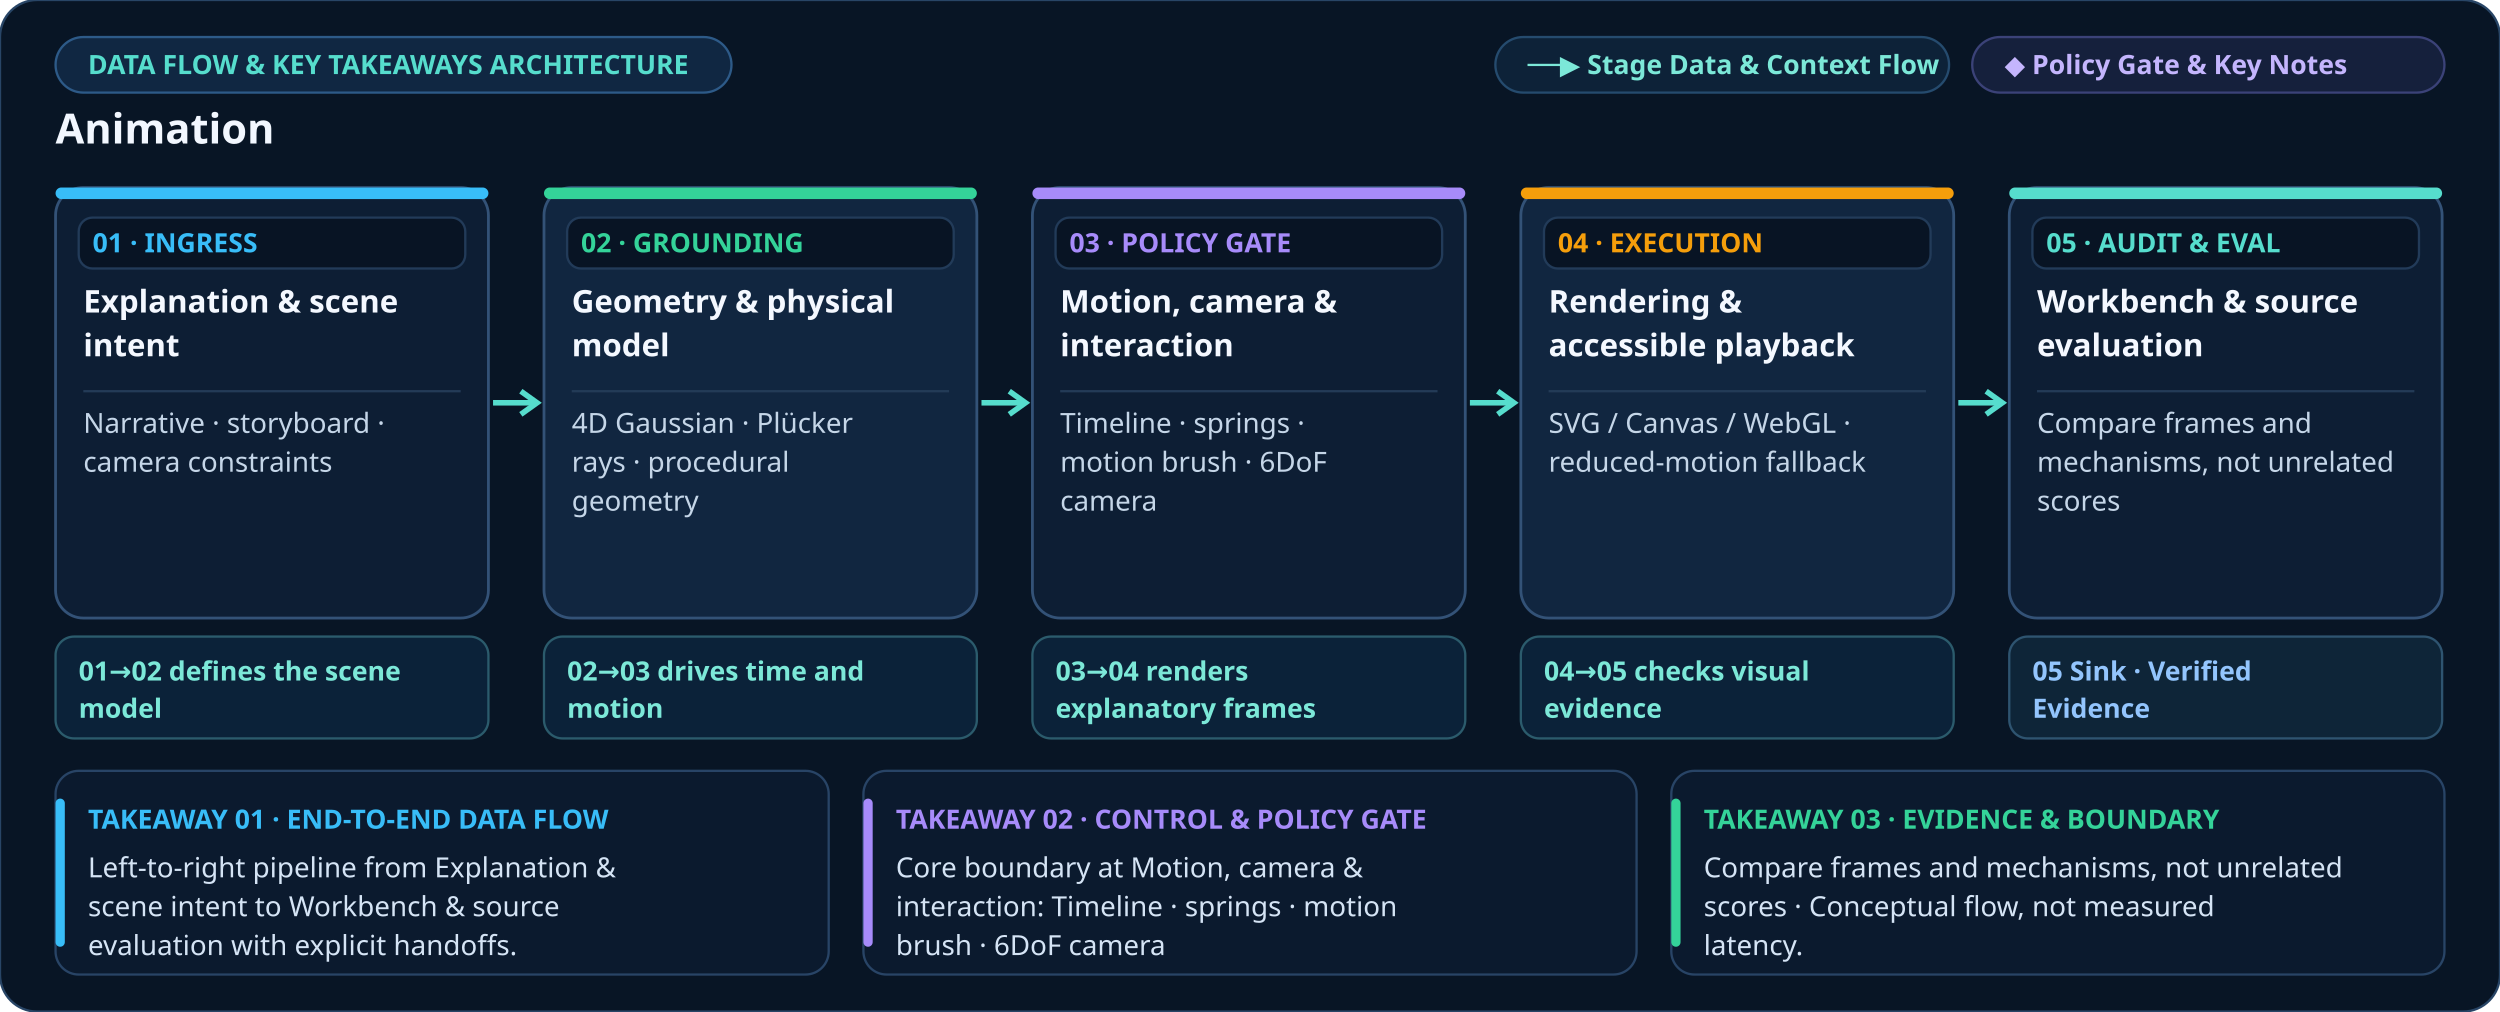
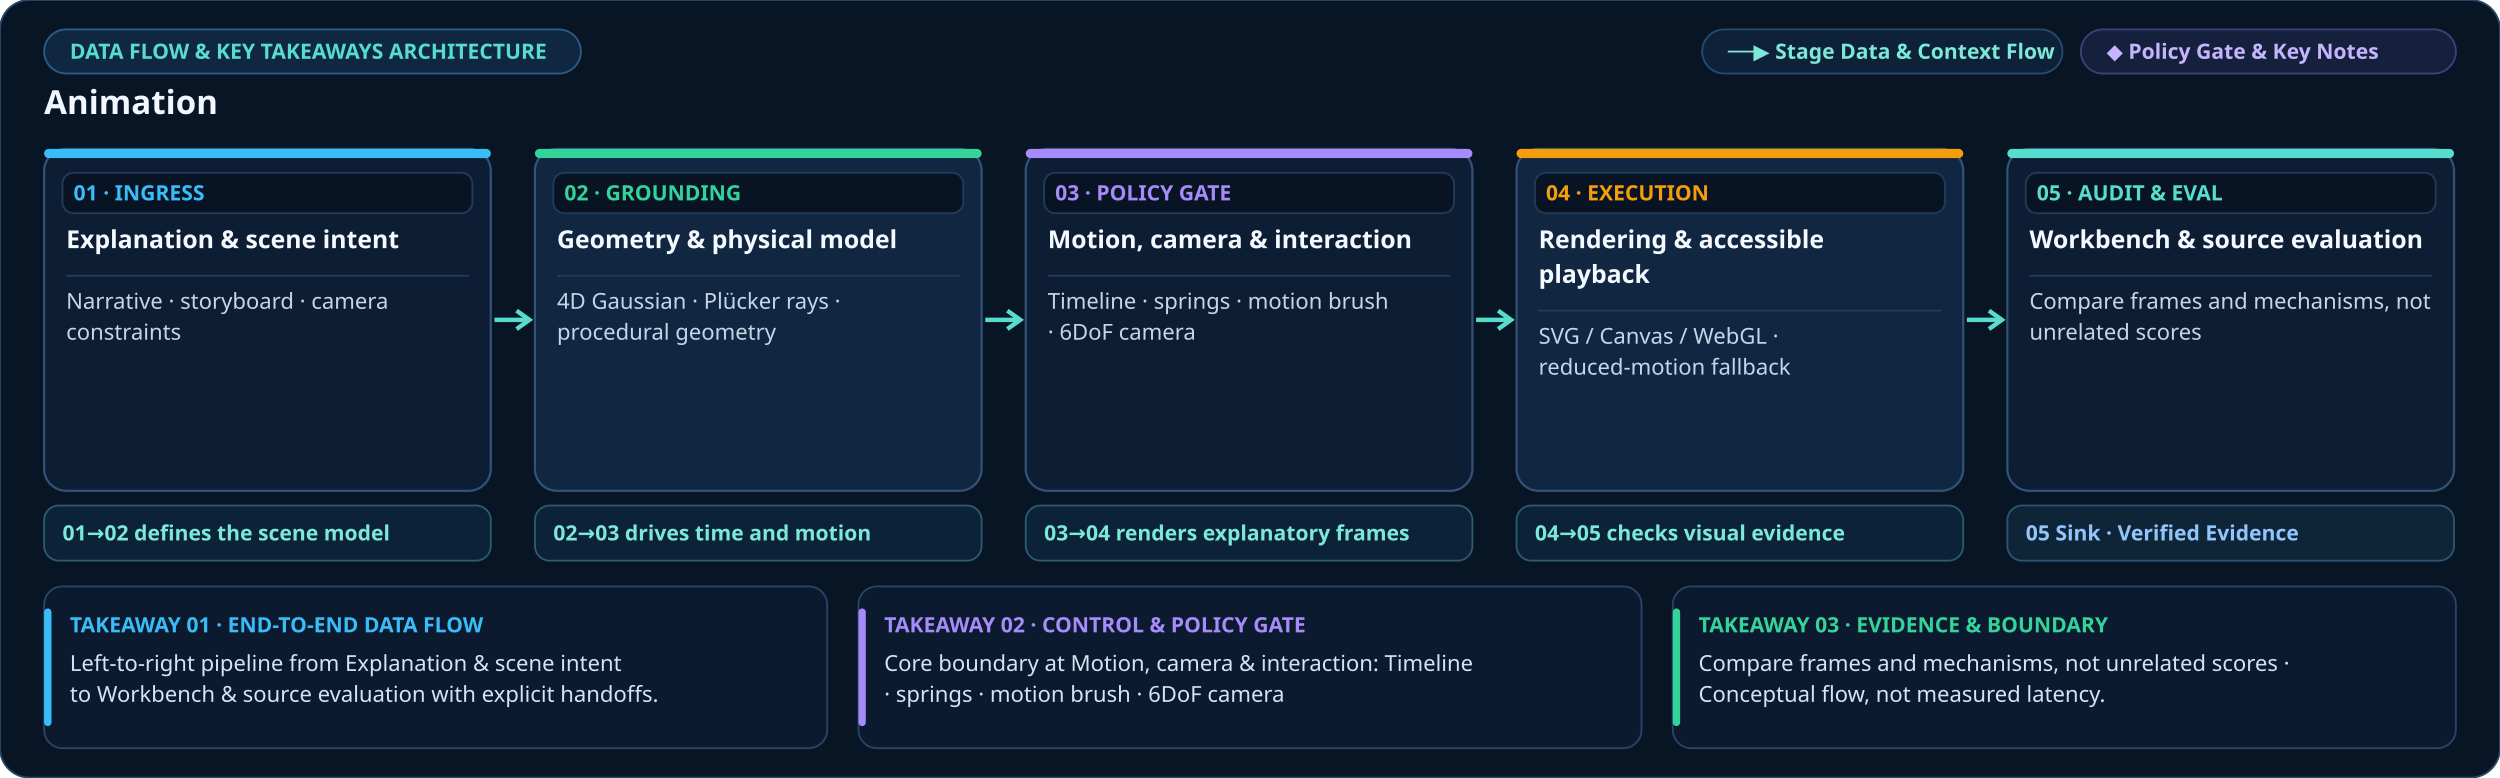
- <svg xmlns="http://www.w3.org/2000/svg" lang="en" class="knowledge-graph-wide" role="img" aria-labelledby="knowledge-9af17d9befc5-title knowledge-9af17d9befc5-desc" viewBox="0 0 1080 437" width="1080" style="width:100%;height:auto;max-width:1080px;margin:0 auto;font-family:system-ui,sans-serif">
-   <rect width="1080" height="437" rx="16" fill="#081525" stroke="#284566" />
+ <svg xmlns="http://www.w3.org/2000/svg" lang="en" class="knowledge-graph-wide" role="img" aria-labelledby="knowledge-9af17d9befc5-title knowledge-9af17d9befc5-desc" viewBox="0 0 1360 423" width="1360" style="width:100%;height:auto;margin:0 auto;font-family:system-ui,sans-serif">
+   <rect width="1360" height="423" rx="16" fill="#081525" stroke="#284566" />
  <rect x="24" y="16" width="292" height="24" rx="12" fill="#102742" stroke="#2d5a88" />
  <text x="38" y="32" fill="#56ddcd" font-size="11.5" font-weight="700">
    <tspan x="38" dy="0">DATA FLOW &amp; KEY TAKEAWAYS ARCHITECTURE</tspan>
  </text>
-   <rect x="646" y="16" width="196" height="24" rx="12" fill="#0d2238" stroke="#254b6e" />
-   <text x="660" y="32" fill="#7ce8d8" font-size="11.5" font-weight="600">
-     <tspan x="660" dy="0">──▶ Stage Data &amp; Context Flow</tspan>
+   <rect x="926" y="16" width="196" height="24" rx="12" fill="#0d2238" stroke="#254b6e" />
+   <text x="940" y="32" fill="#7ce8d8" font-size="11.5" font-weight="600">
+     <tspan x="940" dy="0">──▶ Stage Data &amp; Context Flow</tspan>
  </text>
-   <rect x="852" y="16" width="204" height="24" rx="12" fill="#15203c" stroke="#3b4278" />
-   <text x="866" y="32" fill="#c4b5fd" font-size="11.5" font-weight="600">
-     <tspan x="866" dy="0">◆ Policy Gate &amp; Key Notes</tspan>
+   <rect x="1132" y="16" width="204" height="24" rx="12" fill="#15203c" stroke="#3b4278" />
+   <text x="1146" y="32" fill="#c4b5fd" font-size="11.5" font-weight="600">
+     <tspan x="1146" dy="0">◆ Policy Gate &amp; Key Notes</tspan>
  </text>
  <text x="24" y="62" fill="#f2f7ff" font-size="18" font-weight="700">
    <tspan x="24" dy="0">Animation</tspan>
  </text>
  <g data-concept="1">
-     <rect x="24" y="81" width="187" height="186" rx="12" fill="#0d1e34" stroke="#335277" stroke-width="1.2" />
-     <rect x="24" y="81" width="187" height="5" rx="2.5" fill="#38bdf8" />
-     <rect x="34" y="94" width="167" height="22" rx="6" fill="#081424" stroke="#223b59" />
+     <rect x="24" y="81" width="243" height="186" rx="12" fill="#0d1e34" stroke="#335277" stroke-width="1.2" />
+     <rect x="24" y="81" width="243" height="5" rx="2.5" fill="#38bdf8" />
+     <rect x="34" y="94" width="223" height="22" rx="6" fill="#081424" stroke="#223b59" />
    <text x="40" y="109" fill="#38bdf8" font-size="11.5" font-weight="700">
      <tspan x="40" dy="0">01 · INGRESS</tspan>
    </text>
    <text x="36" y="135" fill="#f4f8ff" font-size="13.5" font-weight="700">
-       <tspan x="36" dy="0">Explanation &amp; scene</tspan>
-       <tspan x="36" dy="18.9">intent</tspan>
+       <tspan x="36" dy="0">Explanation &amp; scene intent</tspan>
    </text>
-     <path d="M36 169 H199" stroke="#233b57" stroke-width="1" />
-     <text x="36" y="187" fill="#c5d6e8" font-size="12" font-weight="400">
-       <tspan x="36" dy="0">Narrative · storyboard ·</tspan>
-       <tspan x="36" dy="16.8">camera constraints</tspan>
+     <path d="M36 150 H255" stroke="#233b57" stroke-width="1" />
+     <text x="36" y="168" fill="#c5d6e8" font-size="12" font-weight="400">
+       <tspan x="36" dy="0">Narrative · storyboard · camera</tspan>
+       <tspan x="36" dy="16.8">constraints</tspan>
    </text>
  </g>
  <g data-relationship="defines the scene model">
-     <path d="M213 174 H231" fill="none" stroke="#56ddcd" stroke-width="2.4" />
-     <path d="M225 169 L232 174 L225 179" fill="none" stroke="#56ddcd" stroke-width="2.4" />
-     <rect x="24" y="275" width="187" height="44" rx="8" fill="#0b2239" stroke="#2b5b6c" />
+     <path d="M269 174 H287" fill="none" stroke="#56ddcd" stroke-width="2.4" />
+     <path d="M281 169 L288 174 L281 179" fill="none" stroke="#56ddcd" stroke-width="2.4" />
+     <rect x="24" y="275" width="243" height="30" rx="8" fill="#0b2239" stroke="#2b5b6c" />
    <text x="34" y="294" fill="#7ce8d8" font-size="11.5" font-weight="600">
-       <tspan x="34" dy="0">01→02 defines the scene</tspan>
-       <tspan x="34" dy="16.1">model</tspan>
+       <tspan x="34" dy="0">01→02 defines the scene model</tspan>
    </text>
  </g>
  <g data-concept="2">
-     <rect x="235" y="81" width="187" height="186" rx="12" fill="#112640" stroke="#335277" stroke-width="1.2" />
-     <rect x="235" y="81" width="187" height="5" rx="2.5" fill="#34d399" />
-     <rect x="245" y="94" width="167" height="22" rx="6" fill="#081424" stroke="#223b59" />
-     <text x="251" y="109" fill="#34d399" font-size="11.5" font-weight="700">
-       <tspan x="251" dy="0">02 · GROUNDING</tspan>
+     <rect x="291" y="81" width="243" height="186" rx="12" fill="#112640" stroke="#335277" stroke-width="1.2" />
+     <rect x="291" y="81" width="243" height="5" rx="2.5" fill="#34d399" />
+     <rect x="301" y="94" width="223" height="22" rx="6" fill="#081424" stroke="#223b59" />
+     <text x="307" y="109" fill="#34d399" font-size="11.5" font-weight="700">
+       <tspan x="307" dy="0">02 · GROUNDING</tspan>
    </text>
-     <text x="247" y="135" fill="#f4f8ff" font-size="13.5" font-weight="700">
-       <tspan x="247" dy="0">Geometry &amp; physical</tspan>
-       <tspan x="247" dy="18.9">model</tspan>
+     <text x="303" y="135" fill="#f4f8ff" font-size="13.5" font-weight="700">
+       <tspan x="303" dy="0">Geometry &amp; physical model</tspan>
    </text>
-     <path d="M247 169 H410" stroke="#233b57" stroke-width="1" />
-     <text x="247" y="187" fill="#c5d6e8" font-size="12" font-weight="400">
-       <tspan x="247" dy="0">4D Gaussian · Plücker</tspan>
-       <tspan x="247" dy="16.8">rays · procedural</tspan>
-       <tspan x="247" dy="16.8">geometry</tspan>
+     <path d="M303 150 H522" stroke="#233b57" stroke-width="1" />
+     <text x="303" y="168" fill="#c5d6e8" font-size="12" font-weight="400">
+       <tspan x="303" dy="0">4D Gaussian · Plücker rays ·</tspan>
+       <tspan x="303" dy="16.8">procedural geometry</tspan>
    </text>
  </g>
  <g data-relationship="drives time and motion">
-     <path d="M424 174 H442" fill="none" stroke="#56ddcd" stroke-width="2.4" />
-     <path d="M436 169 L443 174 L436 179" fill="none" stroke="#56ddcd" stroke-width="2.4" />
-     <rect x="235" y="275" width="187" height="44" rx="8" fill="#0b2239" stroke="#2b5b6c" />
-     <text x="245" y="294" fill="#7ce8d8" font-size="11.5" font-weight="600">
-       <tspan x="245" dy="0">02→03 drives time and</tspan>
-       <tspan x="245" dy="16.1">motion</tspan>
+     <path d="M536 174 H554" fill="none" stroke="#56ddcd" stroke-width="2.4" />
+     <path d="M548 169 L555 174 L548 179" fill="none" stroke="#56ddcd" stroke-width="2.4" />
+     <rect x="291" y="275" width="243" height="30" rx="8" fill="#0b2239" stroke="#2b5b6c" />
+     <text x="301" y="294" fill="#7ce8d8" font-size="11.5" font-weight="600">
+       <tspan x="301" dy="0">02→03 drives time and motion</tspan>
    </text>
  </g>
  <g data-concept="3">
-     <rect x="446" y="81" width="187" height="186" rx="12" fill="#0d1e34" stroke="#335277" stroke-width="1.2" />
-     <rect x="446" y="81" width="187" height="5" rx="2.5" fill="#a78bfa" />
-     <rect x="456" y="94" width="167" height="22" rx="6" fill="#081424" stroke="#223b59" />
-     <text x="462" y="109" fill="#a78bfa" font-size="11.5" font-weight="700">
-       <tspan x="462" dy="0">03 · POLICY GATE</tspan>
+     <rect x="558" y="81" width="243" height="186" rx="12" fill="#0d1e34" stroke="#335277" stroke-width="1.2" />
+     <rect x="558" y="81" width="243" height="5" rx="2.5" fill="#a78bfa" />
+     <rect x="568" y="94" width="223" height="22" rx="6" fill="#081424" stroke="#223b59" />
+     <text x="574" y="109" fill="#a78bfa" font-size="11.5" font-weight="700">
+       <tspan x="574" dy="0">03 · POLICY GATE</tspan>
    </text>
-     <text x="458" y="135" fill="#f4f8ff" font-size="13.5" font-weight="700">
-       <tspan x="458" dy="0">Motion, camera &amp;</tspan>
-       <tspan x="458" dy="18.9">interaction</tspan>
+     <text x="570" y="135" fill="#f4f8ff" font-size="13.5" font-weight="700">
+       <tspan x="570" dy="0">Motion, camera &amp; interaction</tspan>
    </text>
-     <path d="M458 169 H621" stroke="#233b57" stroke-width="1" />
-     <text x="458" y="187" fill="#c5d6e8" font-size="12" font-weight="400">
-       <tspan x="458" dy="0">Timeline · springs ·</tspan>
-       <tspan x="458" dy="16.8">motion brush · 6DoF</tspan>
-       <tspan x="458" dy="16.8">camera</tspan>
+     <path d="M570 150 H789" stroke="#233b57" stroke-width="1" />
+     <text x="570" y="168" fill="#c5d6e8" font-size="12" font-weight="400">
+       <tspan x="570" dy="0">Timeline · springs · motion brush</tspan>
+       <tspan x="570" dy="16.8">· 6DoF camera</tspan>
    </text>
  </g>
  <g data-relationship="renders explanatory frames">
-     <path d="M635 174 H653" fill="none" stroke="#56ddcd" stroke-width="2.4" />
-     <path d="M647 169 L654 174 L647 179" fill="none" stroke="#56ddcd" stroke-width="2.4" />
-     <rect x="446" y="275" width="187" height="44" rx="8" fill="#0b2239" stroke="#2b5b6c" />
-     <text x="456" y="294" fill="#7ce8d8" font-size="11.5" font-weight="600">
-       <tspan x="456" dy="0">03→04 renders</tspan>
-       <tspan x="456" dy="16.1">explanatory frames</tspan>
+     <path d="M803 174 H821" fill="none" stroke="#56ddcd" stroke-width="2.4" />
+     <path d="M815 169 L822 174 L815 179" fill="none" stroke="#56ddcd" stroke-width="2.4" />
+     <rect x="558" y="275" width="243" height="30" rx="8" fill="#0b2239" stroke="#2b5b6c" />
+     <text x="568" y="294" fill="#7ce8d8" font-size="11.5" font-weight="600">
+       <tspan x="568" dy="0">03→04 renders explanatory frames</tspan>
    </text>
  </g>
  <g data-concept="4">
-     <rect x="657" y="81" width="187" height="186" rx="12" fill="#112640" stroke="#335277" stroke-width="1.2" />
-     <rect x="657" y="81" width="187" height="5" rx="2.5" fill="#f59e0b" />
-     <rect x="667" y="94" width="167" height="22" rx="6" fill="#081424" stroke="#223b59" />
-     <text x="673" y="109" fill="#f59e0b" font-size="11.5" font-weight="700">
-       <tspan x="673" dy="0">04 · EXECUTION</tspan>
+     <rect x="825" y="81" width="243" height="186" rx="12" fill="#112640" stroke="#335277" stroke-width="1.2" />
+     <rect x="825" y="81" width="243" height="5" rx="2.5" fill="#f59e0b" />
+     <rect x="835" y="94" width="223" height="22" rx="6" fill="#081424" stroke="#223b59" />
+     <text x="841" y="109" fill="#f59e0b" font-size="11.5" font-weight="700">
+       <tspan x="841" dy="0">04 · EXECUTION</tspan>
    </text>
-     <text x="669" y="135" fill="#f4f8ff" font-size="13.5" font-weight="700">
-       <tspan x="669" dy="0">Rendering &amp;</tspan>
-       <tspan x="669" dy="18.9">accessible playback</tspan>
+     <text x="837" y="135" fill="#f4f8ff" font-size="13.5" font-weight="700">
+       <tspan x="837" dy="0">Rendering &amp; accessible</tspan>
+       <tspan x="837" dy="18.9">playback</tspan>
    </text>
-     <path d="M669 169 H832" stroke="#233b57" stroke-width="1" />
-     <text x="669" y="187" fill="#c5d6e8" font-size="12" font-weight="400">
-       <tspan x="669" dy="0">SVG / Canvas / WebGL ·</tspan>
-       <tspan x="669" dy="16.8">reduced-motion fallback</tspan>
+     <path d="M837 169 H1056" stroke="#233b57" stroke-width="1" />
+     <text x="837" y="187" fill="#c5d6e8" font-size="12" font-weight="400">
+       <tspan x="837" dy="0">SVG / Canvas / WebGL ·</tspan>
+       <tspan x="837" dy="16.8">reduced-motion fallback</tspan>
    </text>
  </g>
  <g data-relationship="checks visual evidence">
-     <path d="M846 174 H864" fill="none" stroke="#56ddcd" stroke-width="2.4" />
-     <path d="M858 169 L865 174 L858 179" fill="none" stroke="#56ddcd" stroke-width="2.4" />
-     <rect x="657" y="275" width="187" height="44" rx="8" fill="#0b2239" stroke="#2b5b6c" />
-     <text x="667" y="294" fill="#7ce8d8" font-size="11.5" font-weight="600">
-       <tspan x="667" dy="0">04→05 checks visual</tspan>
-       <tspan x="667" dy="16.1">evidence</tspan>
+     <path d="M1070 174 H1088" fill="none" stroke="#56ddcd" stroke-width="2.4" />
+     <path d="M1082 169 L1089 174 L1082 179" fill="none" stroke="#56ddcd" stroke-width="2.4" />
+     <rect x="825" y="275" width="243" height="30" rx="8" fill="#0b2239" stroke="#2b5b6c" />
+     <text x="835" y="294" fill="#7ce8d8" font-size="11.5" font-weight="600">
+       <tspan x="835" dy="0">04→05 checks visual evidence</tspan>
    </text>
  </g>
  <g data-concept="5">
-     <rect x="868" y="81" width="187" height="186" rx="12" fill="#0d1e34" stroke="#335277" stroke-width="1.2" />
-     <rect x="868" y="81" width="187" height="5" rx="2.5" fill="#56ddcd" />
-     <rect x="878" y="94" width="167" height="22" rx="6" fill="#081424" stroke="#223b59" />
-     <text x="884" y="109" fill="#56ddcd" font-size="11.5" font-weight="700">
-       <tspan x="884" dy="0">05 · AUDIT &amp; EVAL</tspan>
+     <rect x="1092" y="81" width="243" height="186" rx="12" fill="#0d1e34" stroke="#335277" stroke-width="1.2" />
+     <rect x="1092" y="81" width="243" height="5" rx="2.5" fill="#56ddcd" />
+     <rect x="1102" y="94" width="223" height="22" rx="6" fill="#081424" stroke="#223b59" />
+     <text x="1108" y="109" fill="#56ddcd" font-size="11.5" font-weight="700">
+       <tspan x="1108" dy="0">05 · AUDIT &amp; EVAL</tspan>
    </text>
-     <text x="880" y="135" fill="#f4f8ff" font-size="13.5" font-weight="700">
-       <tspan x="880" dy="0">Workbench &amp; source</tspan>
-       <tspan x="880" dy="18.9">evaluation</tspan>
+     <text x="1104" y="135" fill="#f4f8ff" font-size="13.5" font-weight="700">
+       <tspan x="1104" dy="0">Workbench &amp; source evaluation</tspan>
    </text>
-     <path d="M880 169 H1043" stroke="#233b57" stroke-width="1" />
-     <text x="880" y="187" fill="#c5d6e8" font-size="12" font-weight="400">
-       <tspan x="880" dy="0">Compare frames and</tspan>
-       <tspan x="880" dy="16.8">mechanisms, not unrelated</tspan>
-       <tspan x="880" dy="16.8">scores</tspan>
+     <path d="M1104 150 H1323" stroke="#233b57" stroke-width="1" />
+     <text x="1104" y="168" fill="#c5d6e8" font-size="12" font-weight="400">
+       <tspan x="1104" dy="0">Compare frames and mechanisms, not</tspan>
+       <tspan x="1104" dy="16.8">unrelated scores</tspan>
    </text>
  </g>
-   <rect x="868" y="275" width="187" height="44" rx="8" fill="#0e2538" stroke="#2e5470" />
-   <text x="878" y="294" fill="#93c5fd" font-size="11.5" font-weight="600">
-     <tspan x="878" dy="0">05 Sink · Verified</tspan>
-     <tspan x="878" dy="16.1">Evidence</tspan>
+   <rect x="1092" y="275" width="243" height="30" rx="8" fill="#0e2538" stroke="#2e5470" />
+   <text x="1102" y="294" fill="#93c5fd" font-size="11.5" font-weight="600">
+     <tspan x="1102" dy="0">05 Sink · Verified Evidence</tspan>
  </text>
  <g data-takeaway="1">
-     <rect x="24" y="333" width="334" height="88" rx="10" fill="#0b1a2e" stroke="#284466" />
-     <rect x="24" y="345" width="4" height="64" rx="2" fill="#38bdf8" />
-     <text x="38" y="358" fill="#38bdf8" font-size="11.5" font-weight="700">
+     <rect x="24" y="319" width="426" height="88" rx="10" fill="#0b1a2e" stroke="#284466" />
+     <rect x="24" y="331" width="4" height="64" rx="2" fill="#38bdf8" />
+     <text x="38" y="344" fill="#38bdf8" font-size="11.5" font-weight="700">
      <tspan x="38" dy="0">TAKEAWAY 01 · END-TO-END DATA FLOW</tspan>
    </text>
-     <text x="38" y="379" fill="#d5e4f5" font-size="12" font-weight="400">
-       <tspan x="38" dy="0">Left-to-right pipeline from Explanation &amp;</tspan>
-       <tspan x="38" dy="16.8">scene intent to Workbench &amp; source</tspan>
-       <tspan x="38" dy="16.8">evaluation with explicit handoffs.</tspan>
+     <text x="38" y="365" fill="#d5e4f5" font-size="12" font-weight="400">
+       <tspan x="38" dy="0">Left-to-right pipeline from Explanation &amp; scene intent</tspan>
+       <tspan x="38" dy="16.8">to Workbench &amp; source evaluation with explicit handoffs.</tspan>
    </text>
  </g>
  <g data-takeaway="2">
-     <rect x="373" y="333" width="334" height="88" rx="10" fill="#0b1a2e" stroke="#284466" />
-     <rect x="373" y="345" width="4" height="64" rx="2" fill="#a78bfa" />
-     <text x="387" y="358" fill="#a78bfa" font-size="11.5" font-weight="700">
-       <tspan x="387" dy="0">TAKEAWAY 02 · CONTROL &amp; POLICY GATE</tspan>
+     <rect x="467" y="319" width="426" height="88" rx="10" fill="#0b1a2e" stroke="#284466" />
+     <rect x="467" y="331" width="4" height="64" rx="2" fill="#a78bfa" />
+     <text x="481" y="344" fill="#a78bfa" font-size="11.5" font-weight="700">
+       <tspan x="481" dy="0">TAKEAWAY 02 · CONTROL &amp; POLICY GATE</tspan>
    </text>
-     <text x="387" y="379" fill="#d5e4f5" font-size="12" font-weight="400">
-       <tspan x="387" dy="0">Core boundary at Motion, camera &amp;</tspan>
-       <tspan x="387" dy="16.8">interaction: Timeline · springs · motion</tspan>
-       <tspan x="387" dy="16.8">brush · 6DoF camera</tspan>
+     <text x="481" y="365" fill="#d5e4f5" font-size="12" font-weight="400">
+       <tspan x="481" dy="0">Core boundary at Motion, camera &amp; interaction: Timeline</tspan>
+       <tspan x="481" dy="16.8">· springs · motion brush · 6DoF camera</tspan>
    </text>
  </g>
  <g data-takeaway="3">
-     <rect x="722" y="333" width="334" height="88" rx="10" fill="#0b1a2e" stroke="#284466" />
-     <rect x="722" y="345" width="4" height="64" rx="2" fill="#34d399" />
-     <text x="736" y="358" fill="#34d399" font-size="11.5" font-weight="700">
-       <tspan x="736" dy="0">TAKEAWAY 03 · EVIDENCE &amp; BOUNDARY</tspan>
+     <rect x="910" y="319" width="426" height="88" rx="10" fill="#0b1a2e" stroke="#284466" />
+     <rect x="910" y="331" width="4" height="64" rx="2" fill="#34d399" />
+     <text x="924" y="344" fill="#34d399" font-size="11.5" font-weight="700">
+       <tspan x="924" dy="0">TAKEAWAY 03 · EVIDENCE &amp; BOUNDARY</tspan>
    </text>
-     <text x="736" y="379" fill="#d5e4f5" font-size="12" font-weight="400">
-       <tspan x="736" dy="0">Compare frames and mechanisms, not unrelated</tspan>
-       <tspan x="736" dy="16.8">scores · Conceptual flow, not measured</tspan>
-       <tspan x="736" dy="16.8">latency.</tspan>
+     <text x="924" y="365" fill="#d5e4f5" font-size="12" font-weight="400">
+       <tspan x="924" dy="0">Compare frames and mechanisms, not unrelated scores ·</tspan>
+       <tspan x="924" dy="16.8">Conceptual flow, not measured latency.</tspan>
    </text>
  </g>
</svg>
